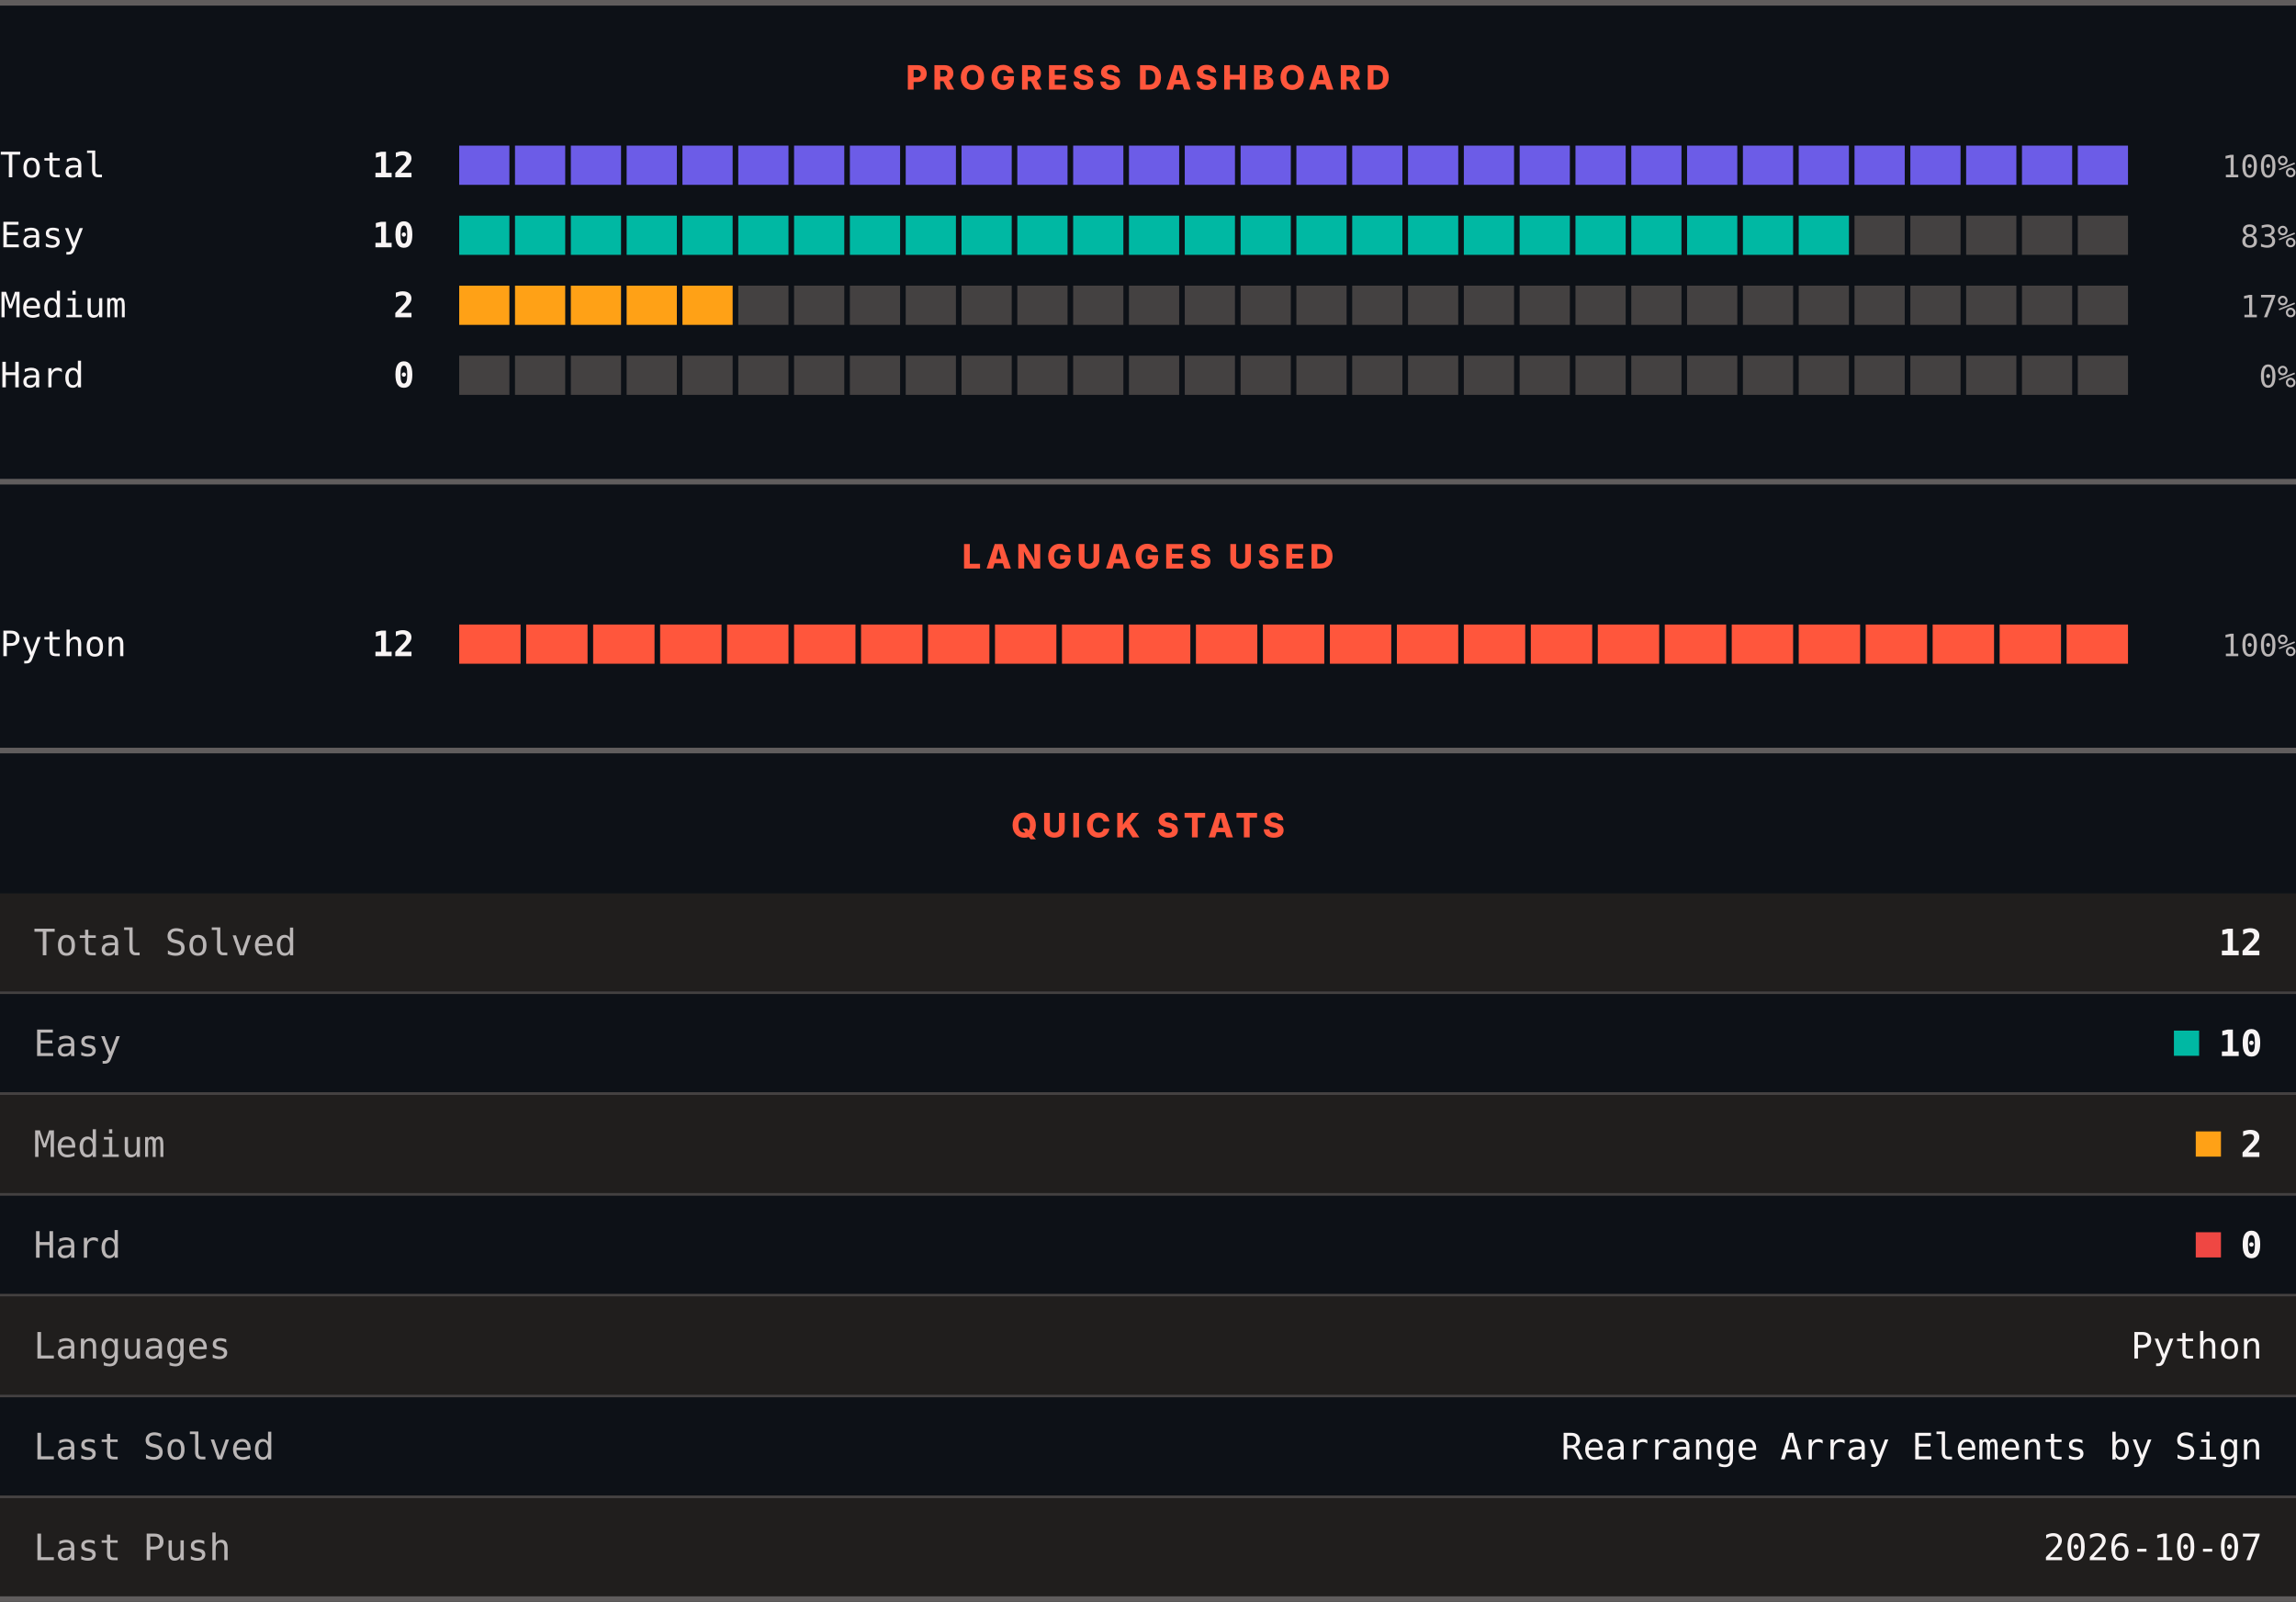
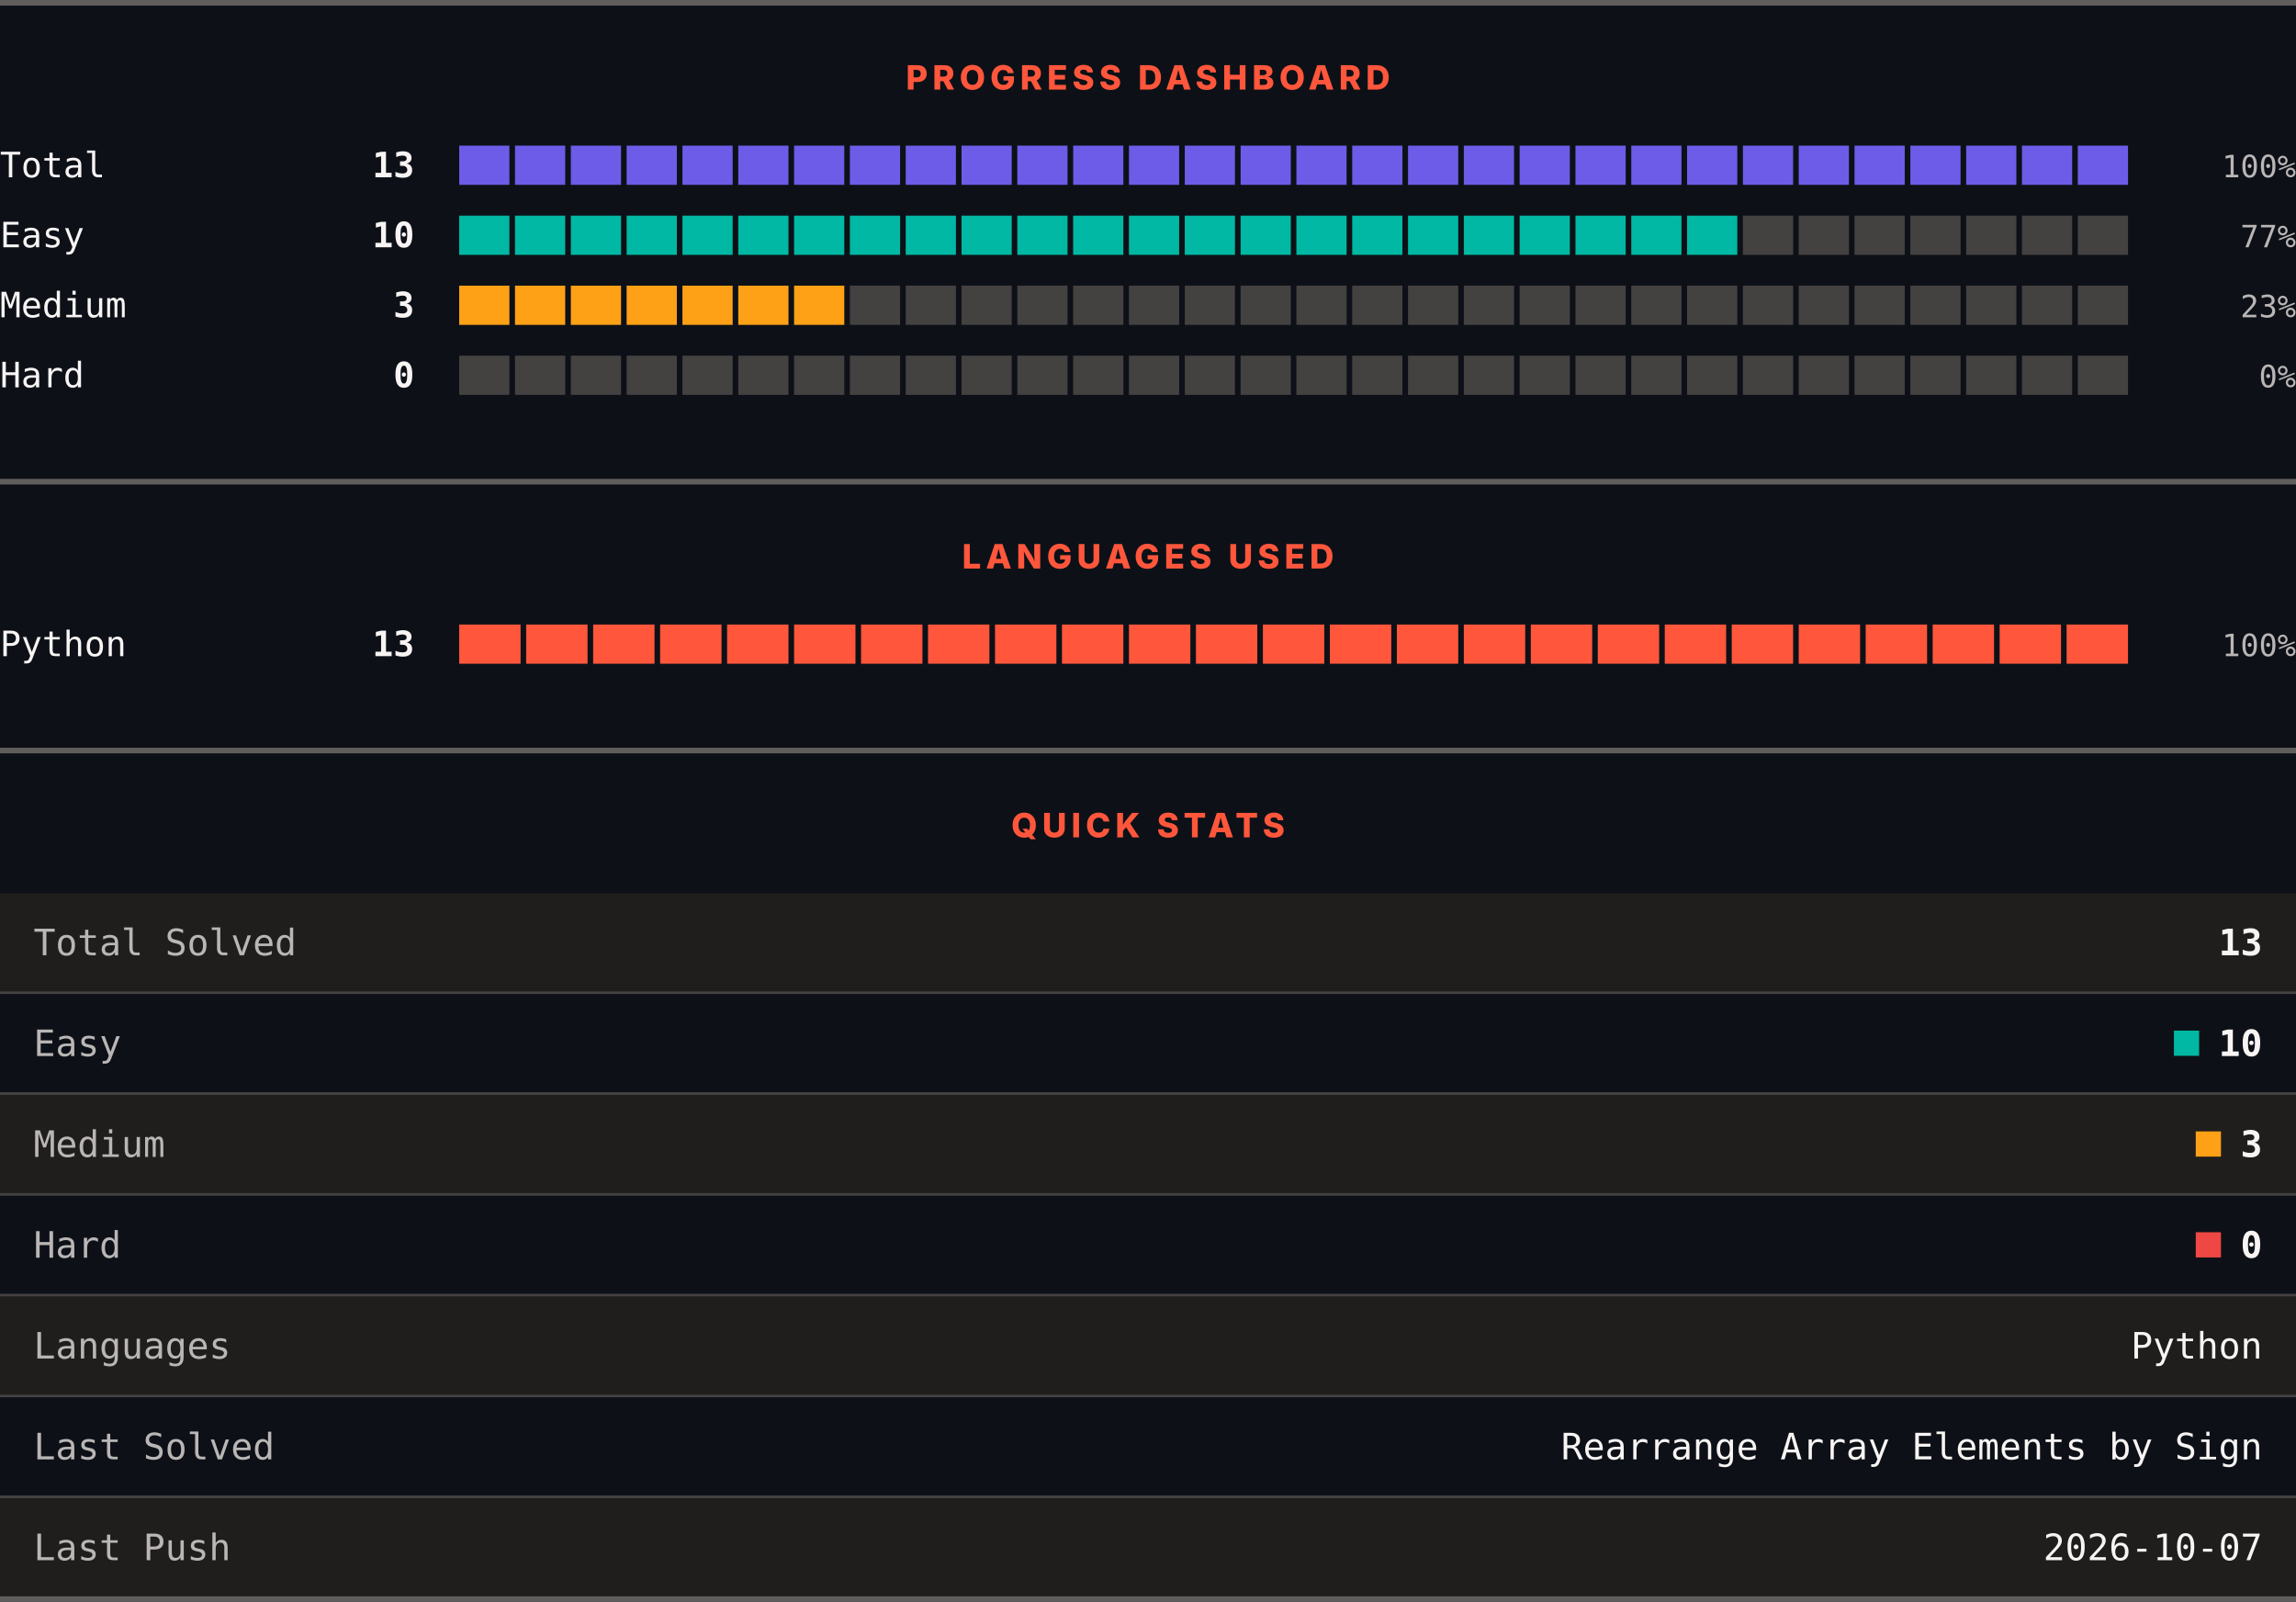
<svg xmlns="http://www.w3.org/2000/svg" width="820" height="572" viewBox="0 0 820 572" role="img" aria-label="LeetCode progress, languages and quick stats">
  <rect width="820" height="572" fill="#0d1117" />
  <rect x="0" y="0" width="820" height="2" fill="#605d5d" />
  <text x="410" y="32" text-anchor="middle" font-family="Archivo, system-ui, -apple-system, Segoe UI, sans-serif" font-size="12" font-weight="800" letter-spacing="1.68" fill="#ff563c">PROGRESS DASHBOARD</text>
  <text x="0" y="63.3" font-family="ui-monospace, SFMono-Regular, Menlo, Consolas, monospace" font-size="12.5" fill="#f8f4f4">Total</text>
-   <text x="148" y="63.3" text-anchor="end" font-family="ui-monospace, SFMono-Regular, Menlo, Consolas, monospace" font-size="12.5" font-weight="700" fill="#f8f4f4">12</text>
+   <text x="148" y="63.3" text-anchor="end" font-family="ui-monospace, SFMono-Regular, Menlo, Consolas, monospace" font-size="12.5" font-weight="700" fill="#f8f4f4">13</text>
  <rect x="164.00" y="52" width="17.93" height="14" fill="#6c5ce7" />
  <rect x="183.93" y="52" width="17.93" height="14" fill="#6c5ce7" />
  <rect x="203.87" y="52" width="17.93" height="14" fill="#6c5ce7" />
  <rect x="223.80" y="52" width="17.93" height="14" fill="#6c5ce7" />
  <rect x="243.73" y="52" width="17.93" height="14" fill="#6c5ce7" />
  <rect x="263.67" y="52" width="17.93" height="14" fill="#6c5ce7" />
  <rect x="283.60" y="52" width="17.93" height="14" fill="#6c5ce7" />
  <rect x="303.53" y="52" width="17.93" height="14" fill="#6c5ce7" />
  <rect x="323.47" y="52" width="17.93" height="14" fill="#6c5ce7" />
  <rect x="343.40" y="52" width="17.93" height="14" fill="#6c5ce7" />
  <rect x="363.33" y="52" width="17.93" height="14" fill="#6c5ce7" />
  <rect x="383.27" y="52" width="17.93" height="14" fill="#6c5ce7" />
  <rect x="403.20" y="52" width="17.93" height="14" fill="#6c5ce7" />
  <rect x="423.13" y="52" width="17.93" height="14" fill="#6c5ce7" />
  <rect x="443.07" y="52" width="17.93" height="14" fill="#6c5ce7" />
  <rect x="463.00" y="52" width="17.93" height="14" fill="#6c5ce7" />
  <rect x="482.93" y="52" width="17.93" height="14" fill="#6c5ce7" />
  <rect x="502.87" y="52" width="17.93" height="14" fill="#6c5ce7" />
  <rect x="522.80" y="52" width="17.93" height="14" fill="#6c5ce7" />
  <rect x="542.73" y="52" width="17.93" height="14" fill="#6c5ce7" />
  <rect x="562.67" y="52" width="17.93" height="14" fill="#6c5ce7" />
  <rect x="582.60" y="52" width="17.93" height="14" fill="#6c5ce7" />
  <rect x="602.53" y="52" width="17.93" height="14" fill="#6c5ce7" />
  <rect x="622.47" y="52" width="17.93" height="14" fill="#6c5ce7" />
  <rect x="642.40" y="52" width="17.93" height="14" fill="#6c5ce7" />
  <rect x="662.33" y="52" width="17.93" height="14" fill="#6c5ce7" />
  <rect x="682.27" y="52" width="17.93" height="14" fill="#6c5ce7" />
  <rect x="702.20" y="52" width="17.93" height="14" fill="#6c5ce7" />
  <rect x="722.13" y="52" width="17.93" height="14" fill="#6c5ce7" />
  <rect x="742.07" y="52" width="17.93" height="14" fill="#6c5ce7" />
  <text x="820" y="63.3" text-anchor="end" font-family="ui-monospace, SFMono-Regular, Menlo, Consolas, monospace" font-size="11" fill="#bab6b6">100%</text>
  <text x="0" y="88.3" font-family="ui-monospace, SFMono-Regular, Menlo, Consolas, monospace" font-size="12.5" fill="#f8f4f4">Easy</text>
  <text x="148" y="88.3" text-anchor="end" font-family="ui-monospace, SFMono-Regular, Menlo, Consolas, monospace" font-size="12.5" font-weight="700" fill="#f8f4f4">10</text>
  <rect x="164.00" y="77" width="17.93" height="14" fill="#00b8a3" />
  <rect x="183.93" y="77" width="17.93" height="14" fill="#00b8a3" />
  <rect x="203.87" y="77" width="17.93" height="14" fill="#00b8a3" />
  <rect x="223.80" y="77" width="17.93" height="14" fill="#00b8a3" />
  <rect x="243.73" y="77" width="17.93" height="14" fill="#00b8a3" />
  <rect x="263.67" y="77" width="17.93" height="14" fill="#00b8a3" />
  <rect x="283.60" y="77" width="17.93" height="14" fill="#00b8a3" />
  <rect x="303.53" y="77" width="17.93" height="14" fill="#00b8a3" />
  <rect x="323.47" y="77" width="17.93" height="14" fill="#00b8a3" />
  <rect x="343.40" y="77" width="17.93" height="14" fill="#00b8a3" />
  <rect x="363.33" y="77" width="17.93" height="14" fill="#00b8a3" />
  <rect x="383.27" y="77" width="17.93" height="14" fill="#00b8a3" />
  <rect x="403.20" y="77" width="17.93" height="14" fill="#00b8a3" />
  <rect x="423.13" y="77" width="17.93" height="14" fill="#00b8a3" />
  <rect x="443.07" y="77" width="17.93" height="14" fill="#00b8a3" />
  <rect x="463.00" y="77" width="17.93" height="14" fill="#00b8a3" />
  <rect x="482.93" y="77" width="17.93" height="14" fill="#00b8a3" />
  <rect x="502.87" y="77" width="17.93" height="14" fill="#00b8a3" />
  <rect x="522.80" y="77" width="17.93" height="14" fill="#00b8a3" />
  <rect x="542.73" y="77" width="17.93" height="14" fill="#00b8a3" />
  <rect x="562.67" y="77" width="17.93" height="14" fill="#00b8a3" />
  <rect x="582.60" y="77" width="17.93" height="14" fill="#00b8a3" />
  <rect x="602.53" y="77" width="17.93" height="14" fill="#00b8a3" />
-   <rect x="622.47" y="77" width="17.93" height="14" fill="#00b8a3" />
-   <rect x="642.40" y="77" width="17.93" height="14" fill="#00b8a3" />
+   <rect x="622.47" y="77" width="17.93" height="14" fill="#444141" />
+   <rect x="642.40" y="77" width="17.93" height="14" fill="#444141" />
  <rect x="662.33" y="77" width="17.93" height="14" fill="#444141" />
  <rect x="682.27" y="77" width="17.93" height="14" fill="#444141" />
  <rect x="702.20" y="77" width="17.93" height="14" fill="#444141" />
  <rect x="722.13" y="77" width="17.93" height="14" fill="#444141" />
  <rect x="742.07" y="77" width="17.93" height="14" fill="#444141" />
-   <text x="820" y="88.3" text-anchor="end" font-family="ui-monospace, SFMono-Regular, Menlo, Consolas, monospace" font-size="11" fill="#bab6b6">83%</text>
+   <text x="820" y="88.3" text-anchor="end" font-family="ui-monospace, SFMono-Regular, Menlo, Consolas, monospace" font-size="11" fill="#bab6b6">77%</text>
  <text x="0" y="113.3" font-family="ui-monospace, SFMono-Regular, Menlo, Consolas, monospace" font-size="12.5" fill="#f8f4f4">Medium</text>
-   <text x="148" y="113.3" text-anchor="end" font-family="ui-monospace, SFMono-Regular, Menlo, Consolas, monospace" font-size="12.5" font-weight="700" fill="#f8f4f4">2</text>
+   <text x="148" y="113.3" text-anchor="end" font-family="ui-monospace, SFMono-Regular, Menlo, Consolas, monospace" font-size="12.5" font-weight="700" fill="#f8f4f4">3</text>
  <rect x="164.00" y="102" width="17.93" height="14" fill="#ffa116" />
  <rect x="183.93" y="102" width="17.93" height="14" fill="#ffa116" />
  <rect x="203.87" y="102" width="17.93" height="14" fill="#ffa116" />
  <rect x="223.80" y="102" width="17.93" height="14" fill="#ffa116" />
  <rect x="243.73" y="102" width="17.93" height="14" fill="#ffa116" />
-   <rect x="263.67" y="102" width="17.93" height="14" fill="#444141" />
-   <rect x="283.60" y="102" width="17.93" height="14" fill="#444141" />
+   <rect x="263.67" y="102" width="17.93" height="14" fill="#ffa116" />
+   <rect x="283.60" y="102" width="17.93" height="14" fill="#ffa116" />
  <rect x="303.53" y="102" width="17.93" height="14" fill="#444141" />
  <rect x="323.47" y="102" width="17.93" height="14" fill="#444141" />
  <rect x="343.40" y="102" width="17.93" height="14" fill="#444141" />
  <rect x="363.33" y="102" width="17.93" height="14" fill="#444141" />
  <rect x="383.27" y="102" width="17.93" height="14" fill="#444141" />
  <rect x="403.20" y="102" width="17.93" height="14" fill="#444141" />
  <rect x="423.13" y="102" width="17.93" height="14" fill="#444141" />
  <rect x="443.07" y="102" width="17.93" height="14" fill="#444141" />
  <rect x="463.00" y="102" width="17.93" height="14" fill="#444141" />
  <rect x="482.93" y="102" width="17.93" height="14" fill="#444141" />
  <rect x="502.87" y="102" width="17.93" height="14" fill="#444141" />
  <rect x="522.80" y="102" width="17.93" height="14" fill="#444141" />
  <rect x="542.73" y="102" width="17.93" height="14" fill="#444141" />
  <rect x="562.67" y="102" width="17.93" height="14" fill="#444141" />
  <rect x="582.60" y="102" width="17.93" height="14" fill="#444141" />
  <rect x="602.53" y="102" width="17.93" height="14" fill="#444141" />
  <rect x="622.47" y="102" width="17.93" height="14" fill="#444141" />
  <rect x="642.40" y="102" width="17.93" height="14" fill="#444141" />
  <rect x="662.33" y="102" width="17.93" height="14" fill="#444141" />
  <rect x="682.27" y="102" width="17.93" height="14" fill="#444141" />
  <rect x="702.20" y="102" width="17.93" height="14" fill="#444141" />
  <rect x="722.13" y="102" width="17.93" height="14" fill="#444141" />
  <rect x="742.07" y="102" width="17.93" height="14" fill="#444141" />
-   <text x="820" y="113.3" text-anchor="end" font-family="ui-monospace, SFMono-Regular, Menlo, Consolas, monospace" font-size="11" fill="#bab6b6">17%</text>
+   <text x="820" y="113.3" text-anchor="end" font-family="ui-monospace, SFMono-Regular, Menlo, Consolas, monospace" font-size="11" fill="#bab6b6">23%</text>
  <text x="0" y="138.3" font-family="ui-monospace, SFMono-Regular, Menlo, Consolas, monospace" font-size="12.5" fill="#f8f4f4">Hard</text>
  <text x="148" y="138.3" text-anchor="end" font-family="ui-monospace, SFMono-Regular, Menlo, Consolas, monospace" font-size="12.5" font-weight="700" fill="#f8f4f4">0</text>
  <rect x="164.00" y="127" width="17.93" height="14" fill="#444141" />
  <rect x="183.93" y="127" width="17.93" height="14" fill="#444141" />
  <rect x="203.87" y="127" width="17.93" height="14" fill="#444141" />
  <rect x="223.80" y="127" width="17.93" height="14" fill="#444141" />
  <rect x="243.73" y="127" width="17.93" height="14" fill="#444141" />
  <rect x="263.67" y="127" width="17.93" height="14" fill="#444141" />
  <rect x="283.60" y="127" width="17.93" height="14" fill="#444141" />
  <rect x="303.53" y="127" width="17.93" height="14" fill="#444141" />
  <rect x="323.47" y="127" width="17.93" height="14" fill="#444141" />
  <rect x="343.40" y="127" width="17.93" height="14" fill="#444141" />
  <rect x="363.33" y="127" width="17.93" height="14" fill="#444141" />
  <rect x="383.27" y="127" width="17.93" height="14" fill="#444141" />
  <rect x="403.20" y="127" width="17.93" height="14" fill="#444141" />
  <rect x="423.13" y="127" width="17.93" height="14" fill="#444141" />
  <rect x="443.07" y="127" width="17.93" height="14" fill="#444141" />
  <rect x="463.00" y="127" width="17.93" height="14" fill="#444141" />
  <rect x="482.93" y="127" width="17.93" height="14" fill="#444141" />
  <rect x="502.87" y="127" width="17.93" height="14" fill="#444141" />
  <rect x="522.80" y="127" width="17.93" height="14" fill="#444141" />
  <rect x="542.73" y="127" width="17.93" height="14" fill="#444141" />
  <rect x="562.67" y="127" width="17.93" height="14" fill="#444141" />
  <rect x="582.60" y="127" width="17.93" height="14" fill="#444141" />
  <rect x="602.53" y="127" width="17.93" height="14" fill="#444141" />
  <rect x="622.47" y="127" width="17.93" height="14" fill="#444141" />
  <rect x="642.40" y="127" width="17.93" height="14" fill="#444141" />
  <rect x="662.33" y="127" width="17.93" height="14" fill="#444141" />
  <rect x="682.27" y="127" width="17.93" height="14" fill="#444141" />
  <rect x="702.20" y="127" width="17.93" height="14" fill="#444141" />
  <rect x="722.13" y="127" width="17.93" height="14" fill="#444141" />
  <rect x="742.07" y="127" width="17.93" height="14" fill="#444141" />
  <text x="820" y="138.3" text-anchor="end" font-family="ui-monospace, SFMono-Regular, Menlo, Consolas, monospace" font-size="11" fill="#bab6b6">0%</text>
  <rect x="0" y="171" width="820" height="2" fill="#605d5d" />
  <text x="410" y="203" text-anchor="middle" font-family="Archivo, system-ui, -apple-system, Segoe UI, sans-serif" font-size="12" font-weight="800" letter-spacing="1.68" fill="#ff563c">LANGUAGES USED</text>
  <text x="0" y="234.3" font-family="ui-monospace, SFMono-Regular, Menlo, Consolas, monospace" font-size="12.5" fill="#f8f4f4">Python</text>
-   <text x="148" y="234.3" text-anchor="end" font-family="ui-monospace, SFMono-Regular, Menlo, Consolas, monospace" font-size="12.5" font-weight="700" fill="#f8f4f4">12</text>
+   <text x="148" y="234.3" text-anchor="end" font-family="ui-monospace, SFMono-Regular, Menlo, Consolas, monospace" font-size="12.5" font-weight="700" fill="#f8f4f4">13</text>
  <rect x="164.00" y="223" width="21.92" height="14" fill="#ff563c" />
  <rect x="187.92" y="223" width="21.92" height="14" fill="#ff563c" />
  <rect x="211.84" y="223" width="21.92" height="14" fill="#ff563c" />
  <rect x="235.76" y="223" width="21.92" height="14" fill="#ff563c" />
  <rect x="259.68" y="223" width="21.92" height="14" fill="#ff563c" />
  <rect x="283.60" y="223" width="21.92" height="14" fill="#ff563c" />
  <rect x="307.52" y="223" width="21.92" height="14" fill="#ff563c" />
  <rect x="331.44" y="223" width="21.92" height="14" fill="#ff563c" />
  <rect x="355.36" y="223" width="21.92" height="14" fill="#ff563c" />
  <rect x="379.28" y="223" width="21.92" height="14" fill="#ff563c" />
  <rect x="403.20" y="223" width="21.92" height="14" fill="#ff563c" />
  <rect x="427.12" y="223" width="21.92" height="14" fill="#ff563c" />
  <rect x="451.04" y="223" width="21.92" height="14" fill="#ff563c" />
  <rect x="474.96" y="223" width="21.92" height="14" fill="#ff563c" />
  <rect x="498.88" y="223" width="21.92" height="14" fill="#ff563c" />
  <rect x="522.80" y="223" width="21.92" height="14" fill="#ff563c" />
  <rect x="546.72" y="223" width="21.92" height="14" fill="#ff563c" />
  <rect x="570.64" y="223" width="21.92" height="14" fill="#ff563c" />
  <rect x="594.56" y="223" width="21.92" height="14" fill="#ff563c" />
  <rect x="618.48" y="223" width="21.92" height="14" fill="#ff563c" />
  <rect x="642.40" y="223" width="21.92" height="14" fill="#ff563c" />
  <rect x="666.32" y="223" width="21.92" height="14" fill="#ff563c" />
  <rect x="690.24" y="223" width="21.92" height="14" fill="#ff563c" />
  <rect x="714.16" y="223" width="21.92" height="14" fill="#ff563c" />
  <rect x="738.08" y="223" width="21.92" height="14" fill="#ff563c" />
  <text x="820" y="234.3" text-anchor="end" font-family="ui-monospace, SFMono-Regular, Menlo, Consolas, monospace" font-size="11" fill="#bab6b6">100%</text>
  <rect x="0" y="267" width="820" height="2" fill="#605d5d" />
  <text x="410" y="299" text-anchor="middle" font-family="Archivo, system-ui, -apple-system, Segoe UI, sans-serif" font-size="12" font-weight="800" letter-spacing="1.68" fill="#ff563c">QUICK STATS</text>
  <rect x="0" y="319" width="820" height="35" fill="#201e1d" />
  <text x="12" y="341.1" font-family="ui-monospace, SFMono-Regular, Menlo, Consolas, monospace" font-size="13" fill="#bab6b6">Total Solved</text>
-   <text x="808" y="341.1" text-anchor="end" font-family="ui-monospace, SFMono-Regular, Menlo, Consolas, monospace" font-size="13" font-weight="700" fill="#f8f4f4">12</text>
+   <text x="808" y="341.1" text-anchor="end" font-family="ui-monospace, SFMono-Regular, Menlo, Consolas, monospace" font-size="13" font-weight="700" fill="#f8f4f4">13</text>
  <rect x="0" y="354" width="820" height="1" fill="#444141" />
  <rect x="0" y="355" width="820" height="35" fill="#0d1117" />
  <text x="12" y="377.1" font-family="ui-monospace, SFMono-Regular, Menlo, Consolas, monospace" font-size="13" fill="#bab6b6">Easy</text>
  <rect x="776.4" y="368" width="9" height="9" fill="#00b8a3" />
  <text x="808" y="377.1" text-anchor="end" font-family="ui-monospace, SFMono-Regular, Menlo, Consolas, monospace" font-size="13" font-weight="700" fill="#f8f4f4">10</text>
  <rect x="0" y="390" width="820" height="1" fill="#444141" />
  <rect x="0" y="391" width="820" height="35" fill="#201e1d" />
  <text x="12" y="413.1" font-family="ui-monospace, SFMono-Regular, Menlo, Consolas, monospace" font-size="13" fill="#bab6b6">Medium</text>
  <rect x="784.2" y="404" width="9" height="9" fill="#ffa116" />
-   <text x="808" y="413.1" text-anchor="end" font-family="ui-monospace, SFMono-Regular, Menlo, Consolas, monospace" font-size="13" font-weight="700" fill="#f8f4f4">2</text>
+   <text x="808" y="413.1" text-anchor="end" font-family="ui-monospace, SFMono-Regular, Menlo, Consolas, monospace" font-size="13" font-weight="700" fill="#f8f4f4">3</text>
  <rect x="0" y="426" width="820" height="1" fill="#444141" />
  <rect x="0" y="427" width="820" height="35" fill="#0d1117" />
  <text x="12" y="449.1" font-family="ui-monospace, SFMono-Regular, Menlo, Consolas, monospace" font-size="13" fill="#bab6b6">Hard</text>
  <rect x="784.2" y="440" width="9" height="9" fill="#ef4743" />
  <text x="808" y="449.1" text-anchor="end" font-family="ui-monospace, SFMono-Regular, Menlo, Consolas, monospace" font-size="13" font-weight="700" fill="#f8f4f4">0</text>
  <rect x="0" y="462" width="820" height="1" fill="#444141" />
  <rect x="0" y="463" width="820" height="35" fill="#201e1d" />
  <text x="12" y="485.1" font-family="ui-monospace, SFMono-Regular, Menlo, Consolas, monospace" font-size="13" fill="#bab6b6">Languages</text>
  <text x="808" y="485.1" text-anchor="end" font-family="ui-monospace, SFMono-Regular, Menlo, Consolas, monospace" font-size="13" fill="#f8f4f4">Python</text>
  <rect x="0" y="498" width="820" height="1" fill="#444141" />
  <rect x="0" y="499" width="820" height="35" fill="#0d1117" />
  <text x="12" y="521.1" font-family="ui-monospace, SFMono-Regular, Menlo, Consolas, monospace" font-size="13" fill="#bab6b6">Last Solved</text>
  <text x="808" y="521.1" text-anchor="end" font-family="ui-monospace, SFMono-Regular, Menlo, Consolas, monospace" font-size="13" fill="#f8f4f4">Rearrange Array Elements by Sign</text>
  <rect x="0" y="534" width="820" height="1" fill="#444141" />
  <rect x="0" y="535" width="820" height="35" fill="#201e1d" />
  <text x="12" y="557.1" font-family="ui-monospace, SFMono-Regular, Menlo, Consolas, monospace" font-size="13" fill="#bab6b6">Last Push</text>
  <text x="808" y="557.1" text-anchor="end" font-family="ui-monospace, SFMono-Regular, Menlo, Consolas, monospace" font-size="13" fill="#f8f4f4">2026-10-07</text>
  <rect x="0" y="570" width="820" height="2" fill="#605d5d" />
</svg>
